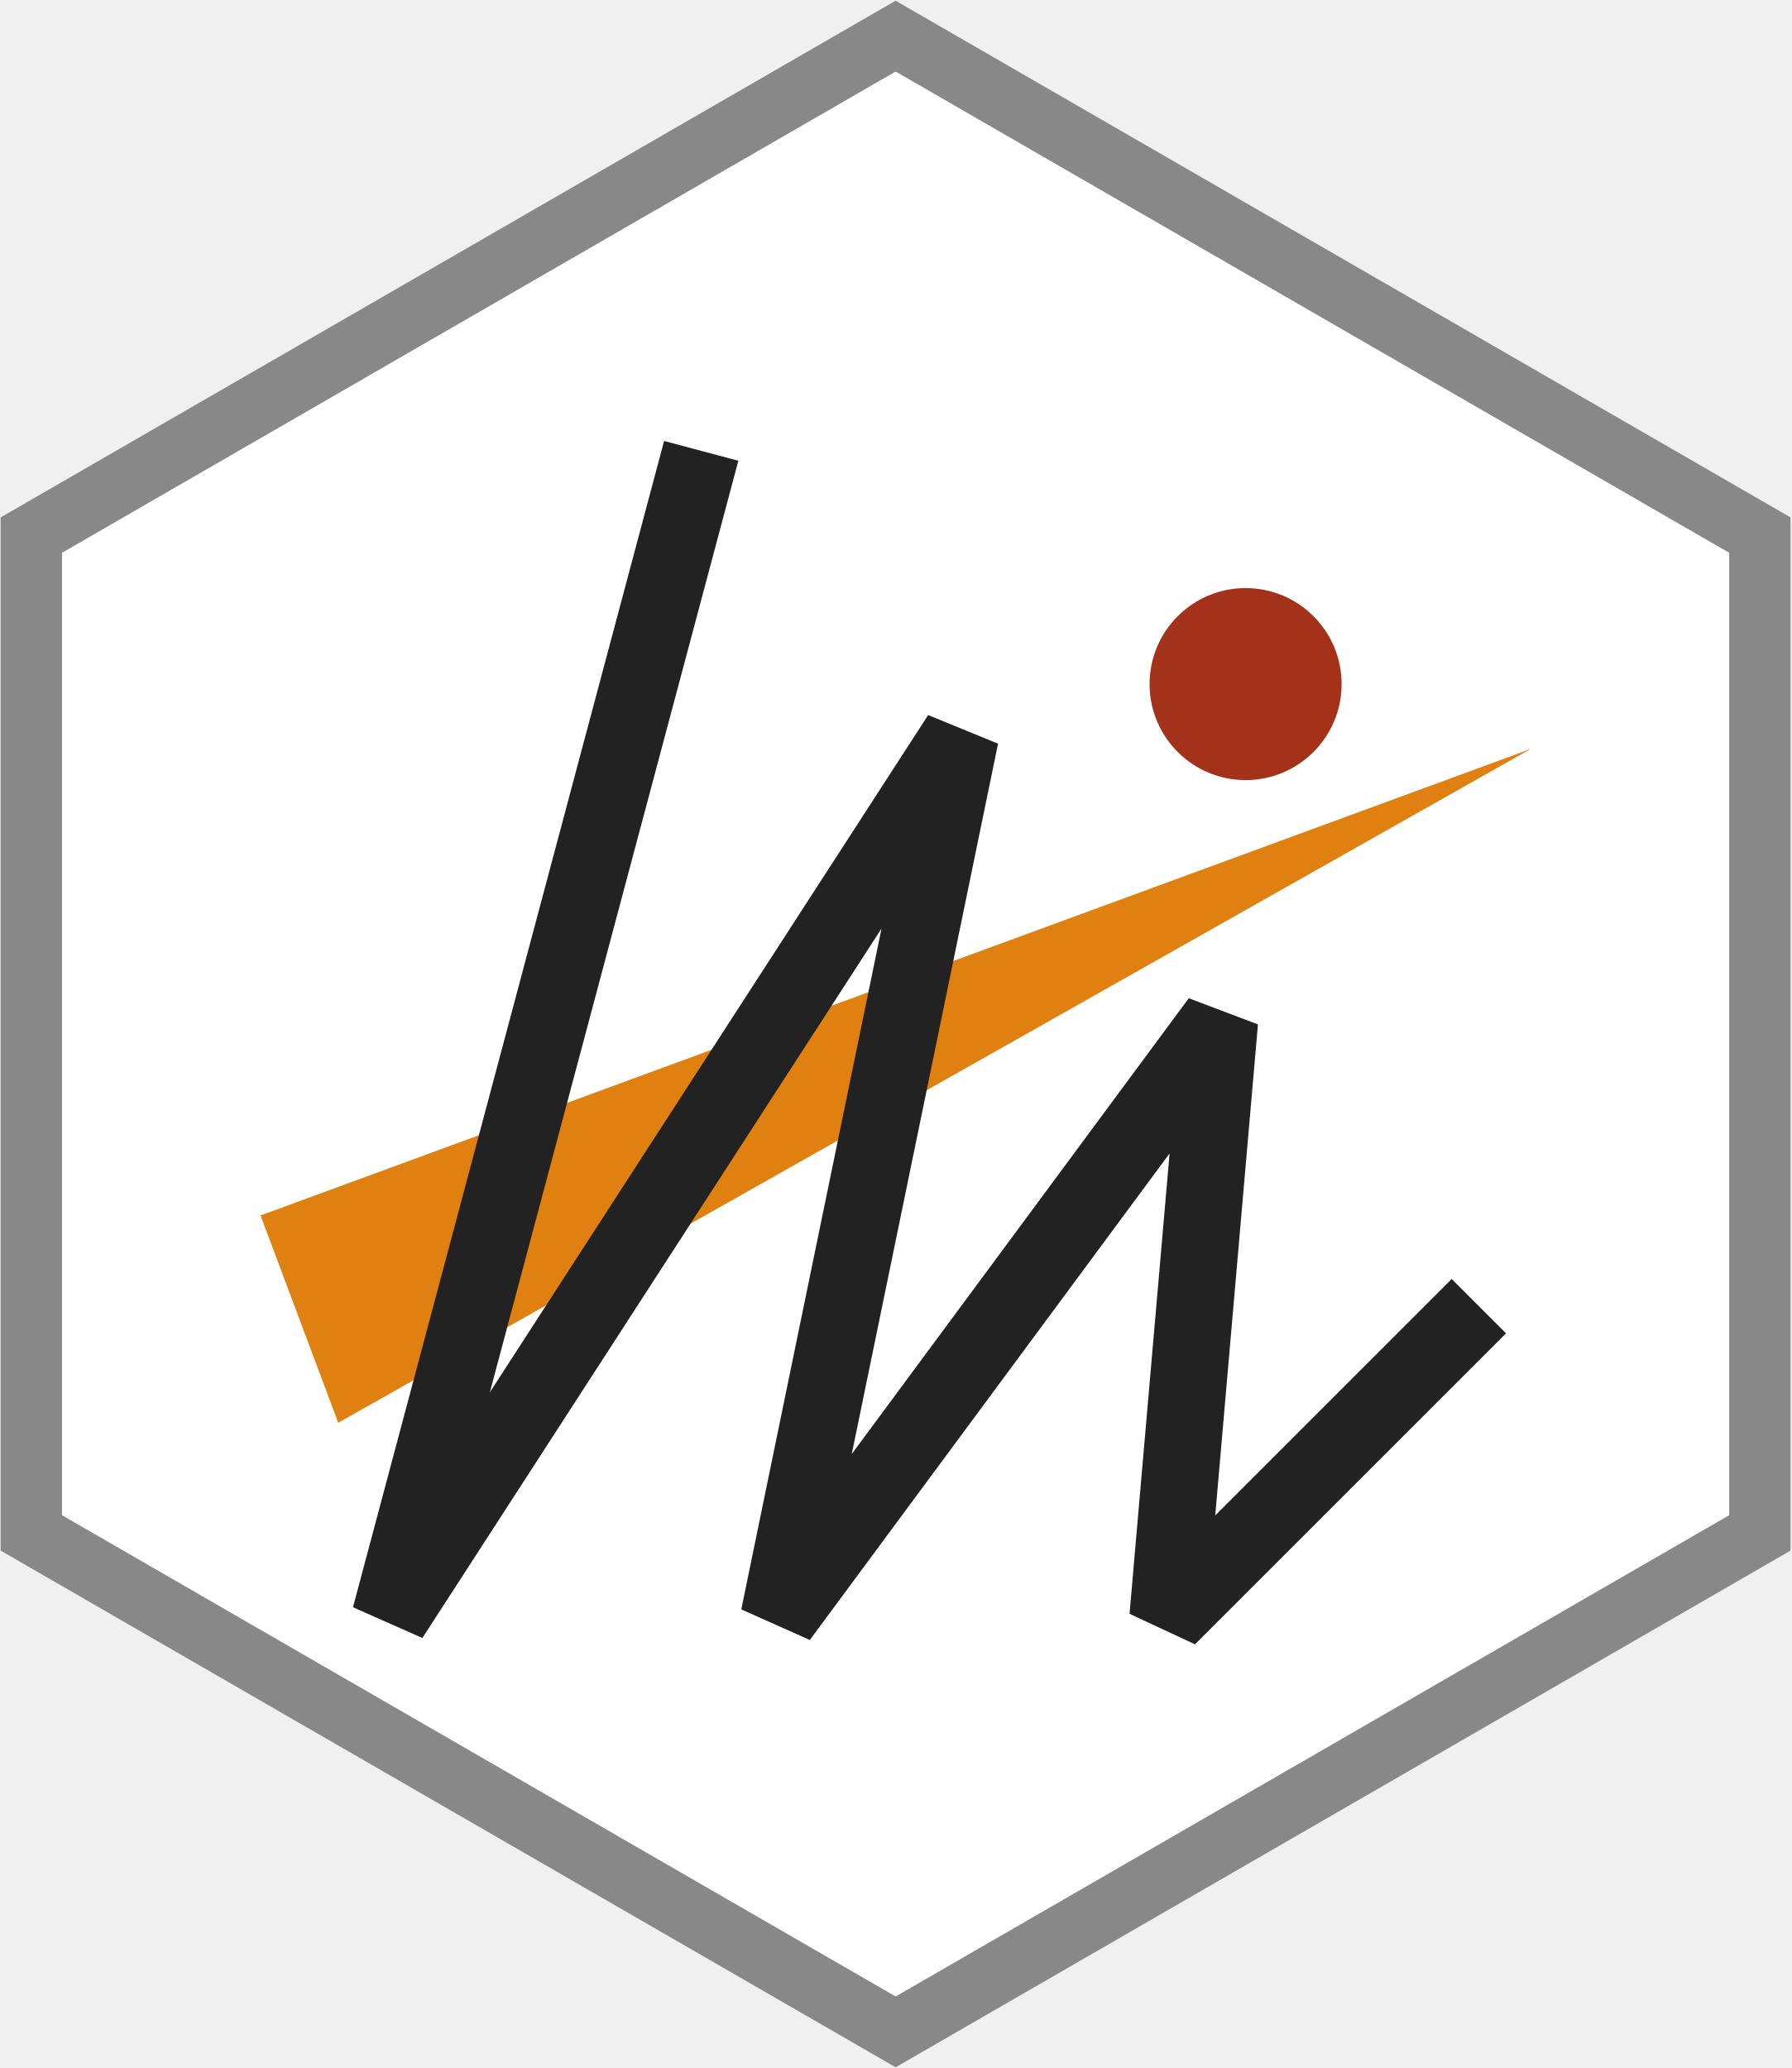
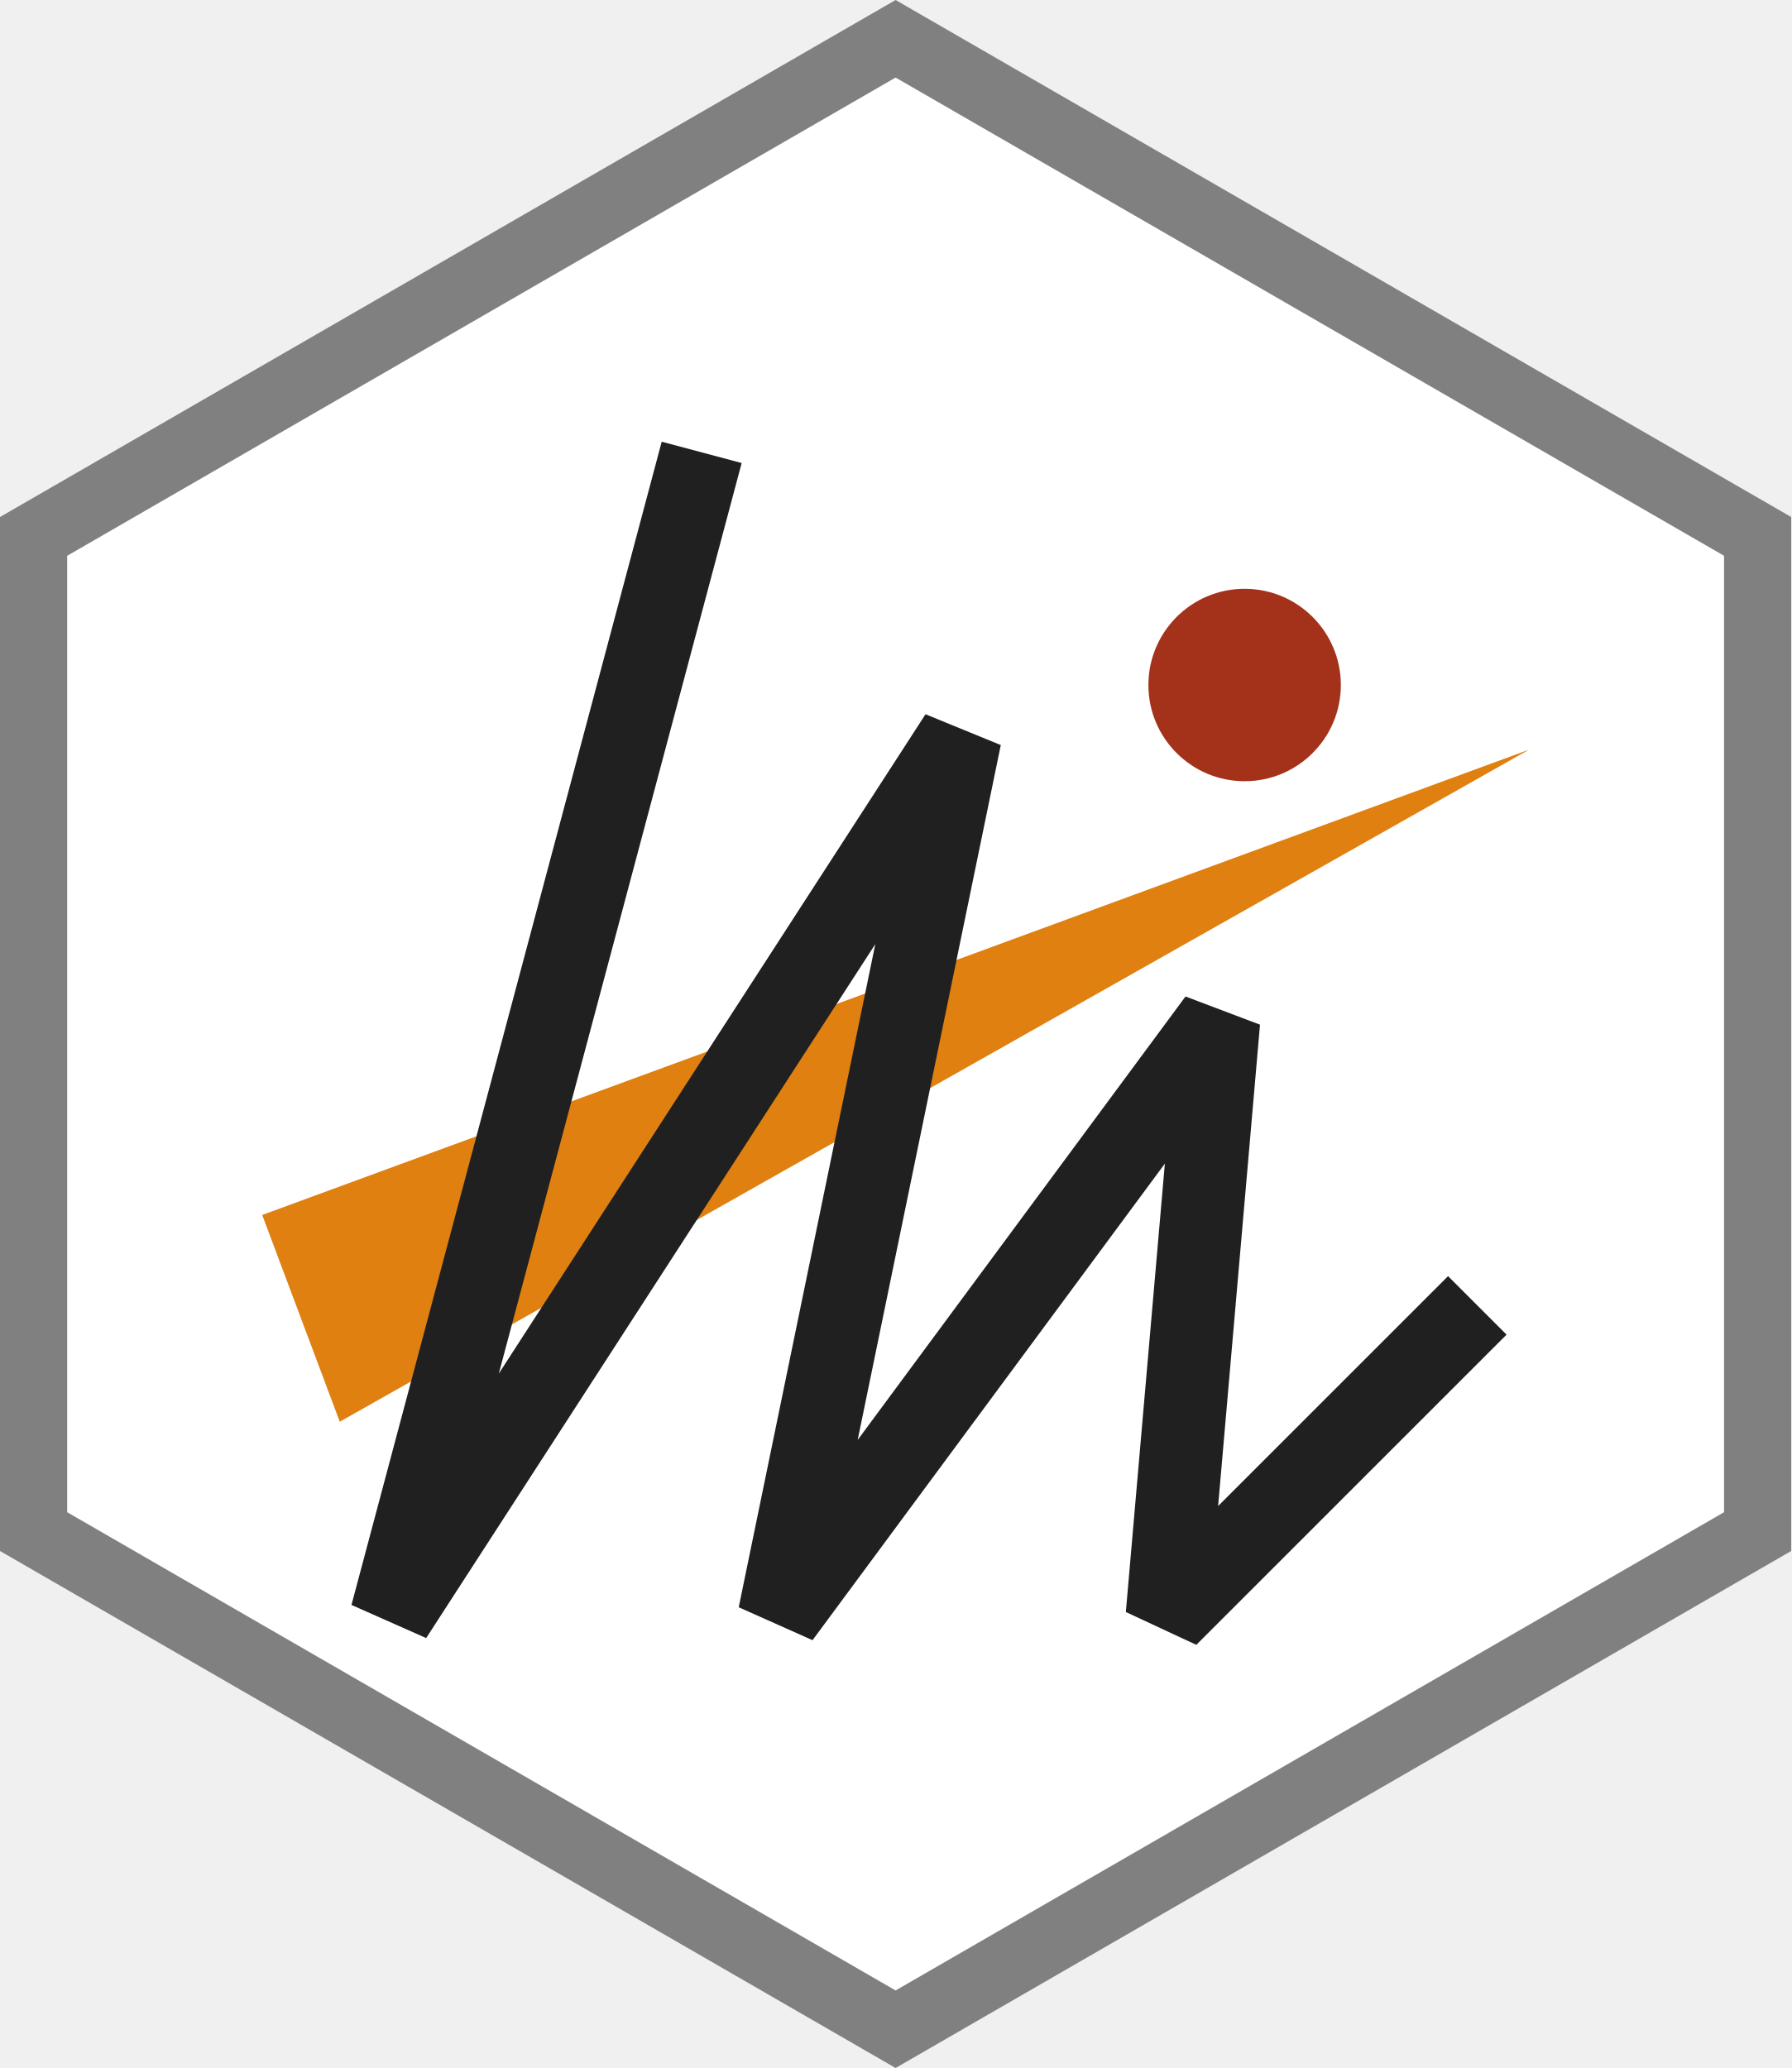
- <svg xmlns="http://www.w3.org/2000/svg" class="svglite" width="249.42pt" height="288.00pt" viewBox="0 0 249.42 288.00">
-   <defs>
-     <style type="text/css">
-     .svglite line, .svglite polyline, .svglite polygon, .svglite path, .svglite rect, .svglite circle {
-       fill: none;
-       stroke: #000000;
-       stroke-linecap: round;
-       stroke-linejoin: round;
-       stroke-miterlimit: 10.00;
+ <svg xmlns="http://www.w3.org/2000/svg" width="369.50" height="426.67" viewBox="0 0 369.50 426.67">
+   <g class="svglite">
+     <defs>
+       <style type="text/css">
+   .svglite polyline {
+     fill: none;
+     stroke: #202020;
+   }
+   @media (prefers-color-scheme: dark) {
+     .svglite polyline {
+       stroke: #202020;
    }
-     .svglite text {
-       white-space: pre;
-     }
+   }
  </style>
-   </defs>
-   <rect width="100%" height="100%" style="stroke: none; fill: none;" />
-   <defs>
-     <clipPath id="cpMC4wMHwyNDkuNDJ8MC4wMHwyODguMDA=">
-       <rect x="0.00" y="0.00" width="249.42" height="288.00" />
-     </clipPath>
-   </defs>
-   <g clip-path="url(#cpMC4wMHwyNDkuNDJ8MC4wMHwyODguMDA=)">
-     <polygon points="124.71,5.03 4.36,74.52 4.36,213.48 124.71,282.97 245.05,213.48 245.05,74.52 " style="stroke-width: 8.54; stroke: #888888; stroke-linecap: butt; stroke-linejoin: miter; fill: #FFFFFF;" />
-     <polygon points="36.28,169.27 47.10,198.14 213.14,104.30 " style="stroke-width: 1.07; stroke: none; stroke-linecap: butt; fill: #E08010;" />
-     <polyline points="97.64,62.79 54.32,225.21 133.73,102.49 108.46,225.21 169.83,142.20 162.61,225.21 205.92,181.90 " style="stroke-width: 10.70; stroke: #222222; stroke-linecap: butt; stroke-linejoin: bevel;" />
-     <circle cx="173.44" cy="95.27" r="13.37" style="stroke-width: 0.00; stroke: none; fill: #A4321A;" />
+     </defs>
+     <g>
+       <polygon points="184.75,426.67 0,320 -0,106.67 184.75,0 369.50,106.67 369.50,320 " style="stroke-width: 0; stroke: none; stroke-linecap: butt; stroke-linejoin: miter; fill: #808080;" />
+       <polygon points="184.75,410.67 13.86,312 13.86,114.67 184.75,16 355.65,114.67 355.65,312 " style="stroke-width: 0; stroke: none; stroke-linecap: butt; stroke-linejoin: miter; fill: #FFFFFF;" />
+       <polygon points="54.09,250.67 70.09,293.33 315.42,154.67 " style="stroke-width: 0; stroke: none; stroke-linecap: butt; fill: #E08010;" />
+       <polyline points="144.75,93.33 80.75,333.33 198.09,152 160.75,333.33 251.42,210.67 240.75,333.33 304.75,269.33 " style="stroke-width: 17.07; stroke-linecap: butt; stroke-linejoin: bevel;" />
+       <circle cx="256.75" cy="141.33" r="19.85" style="stroke-width: 0; stroke: none; fill: #A4321A;" />
+     </g>
  </g>
</svg>
